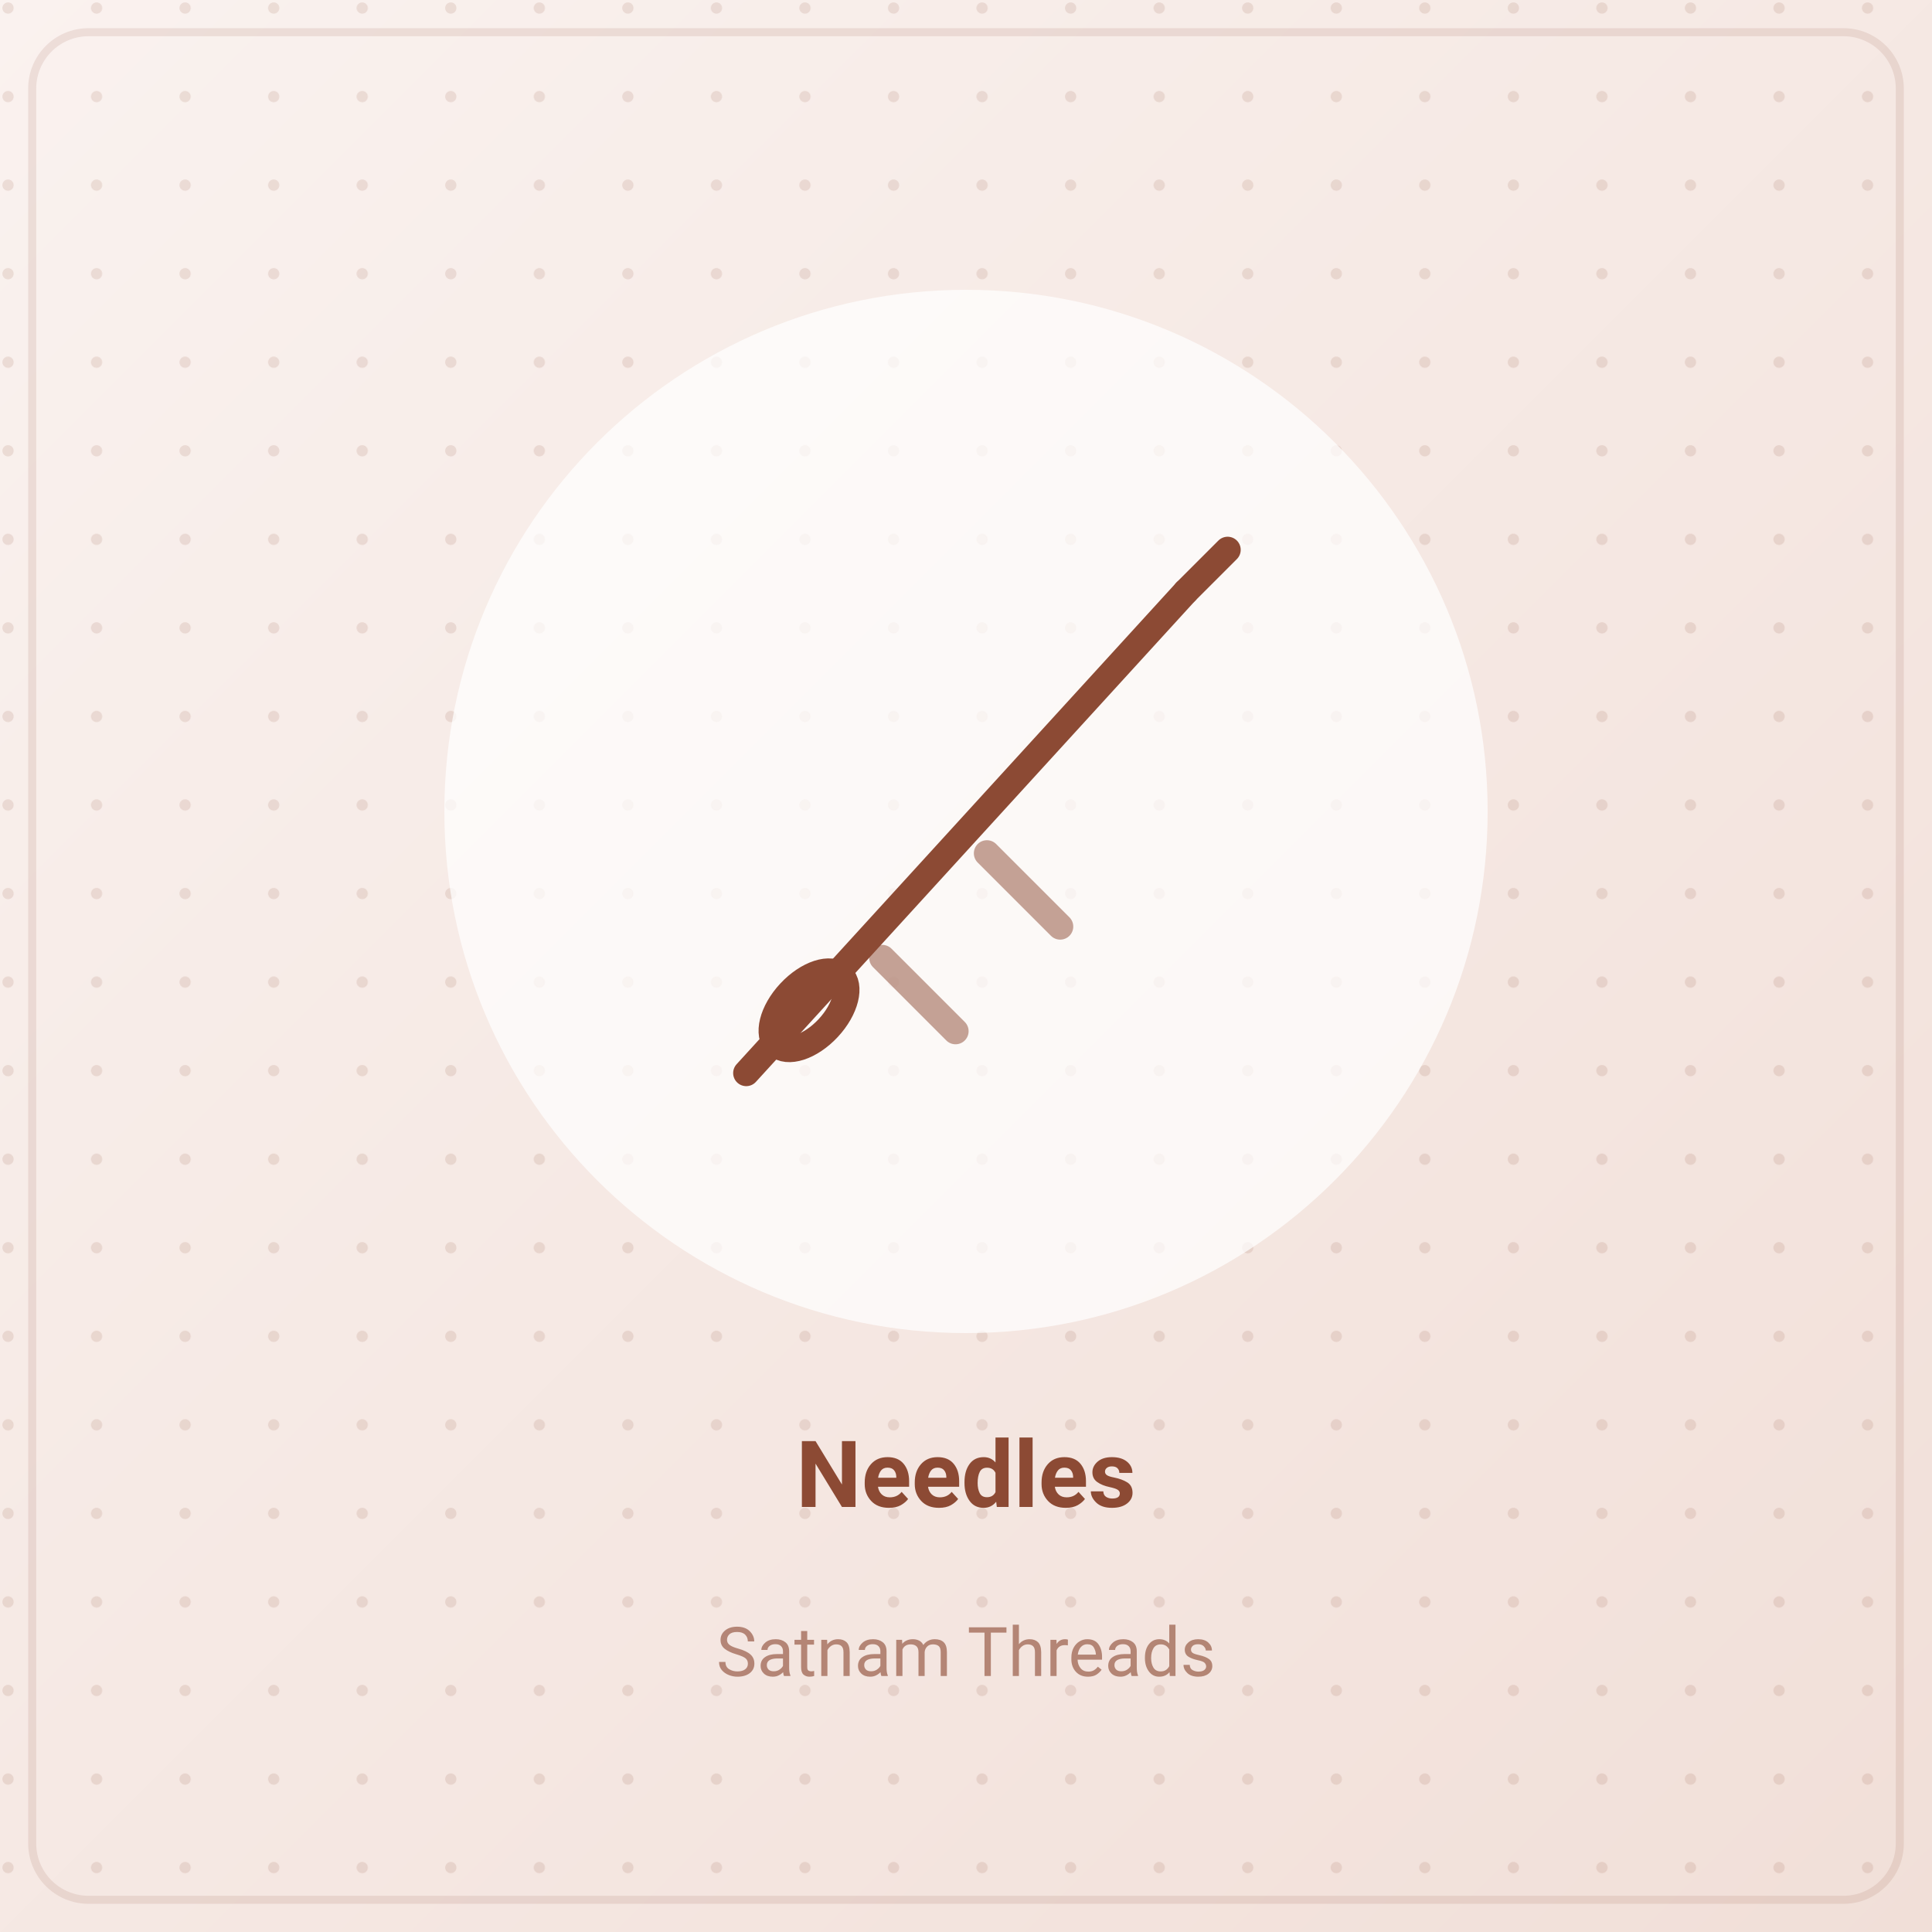
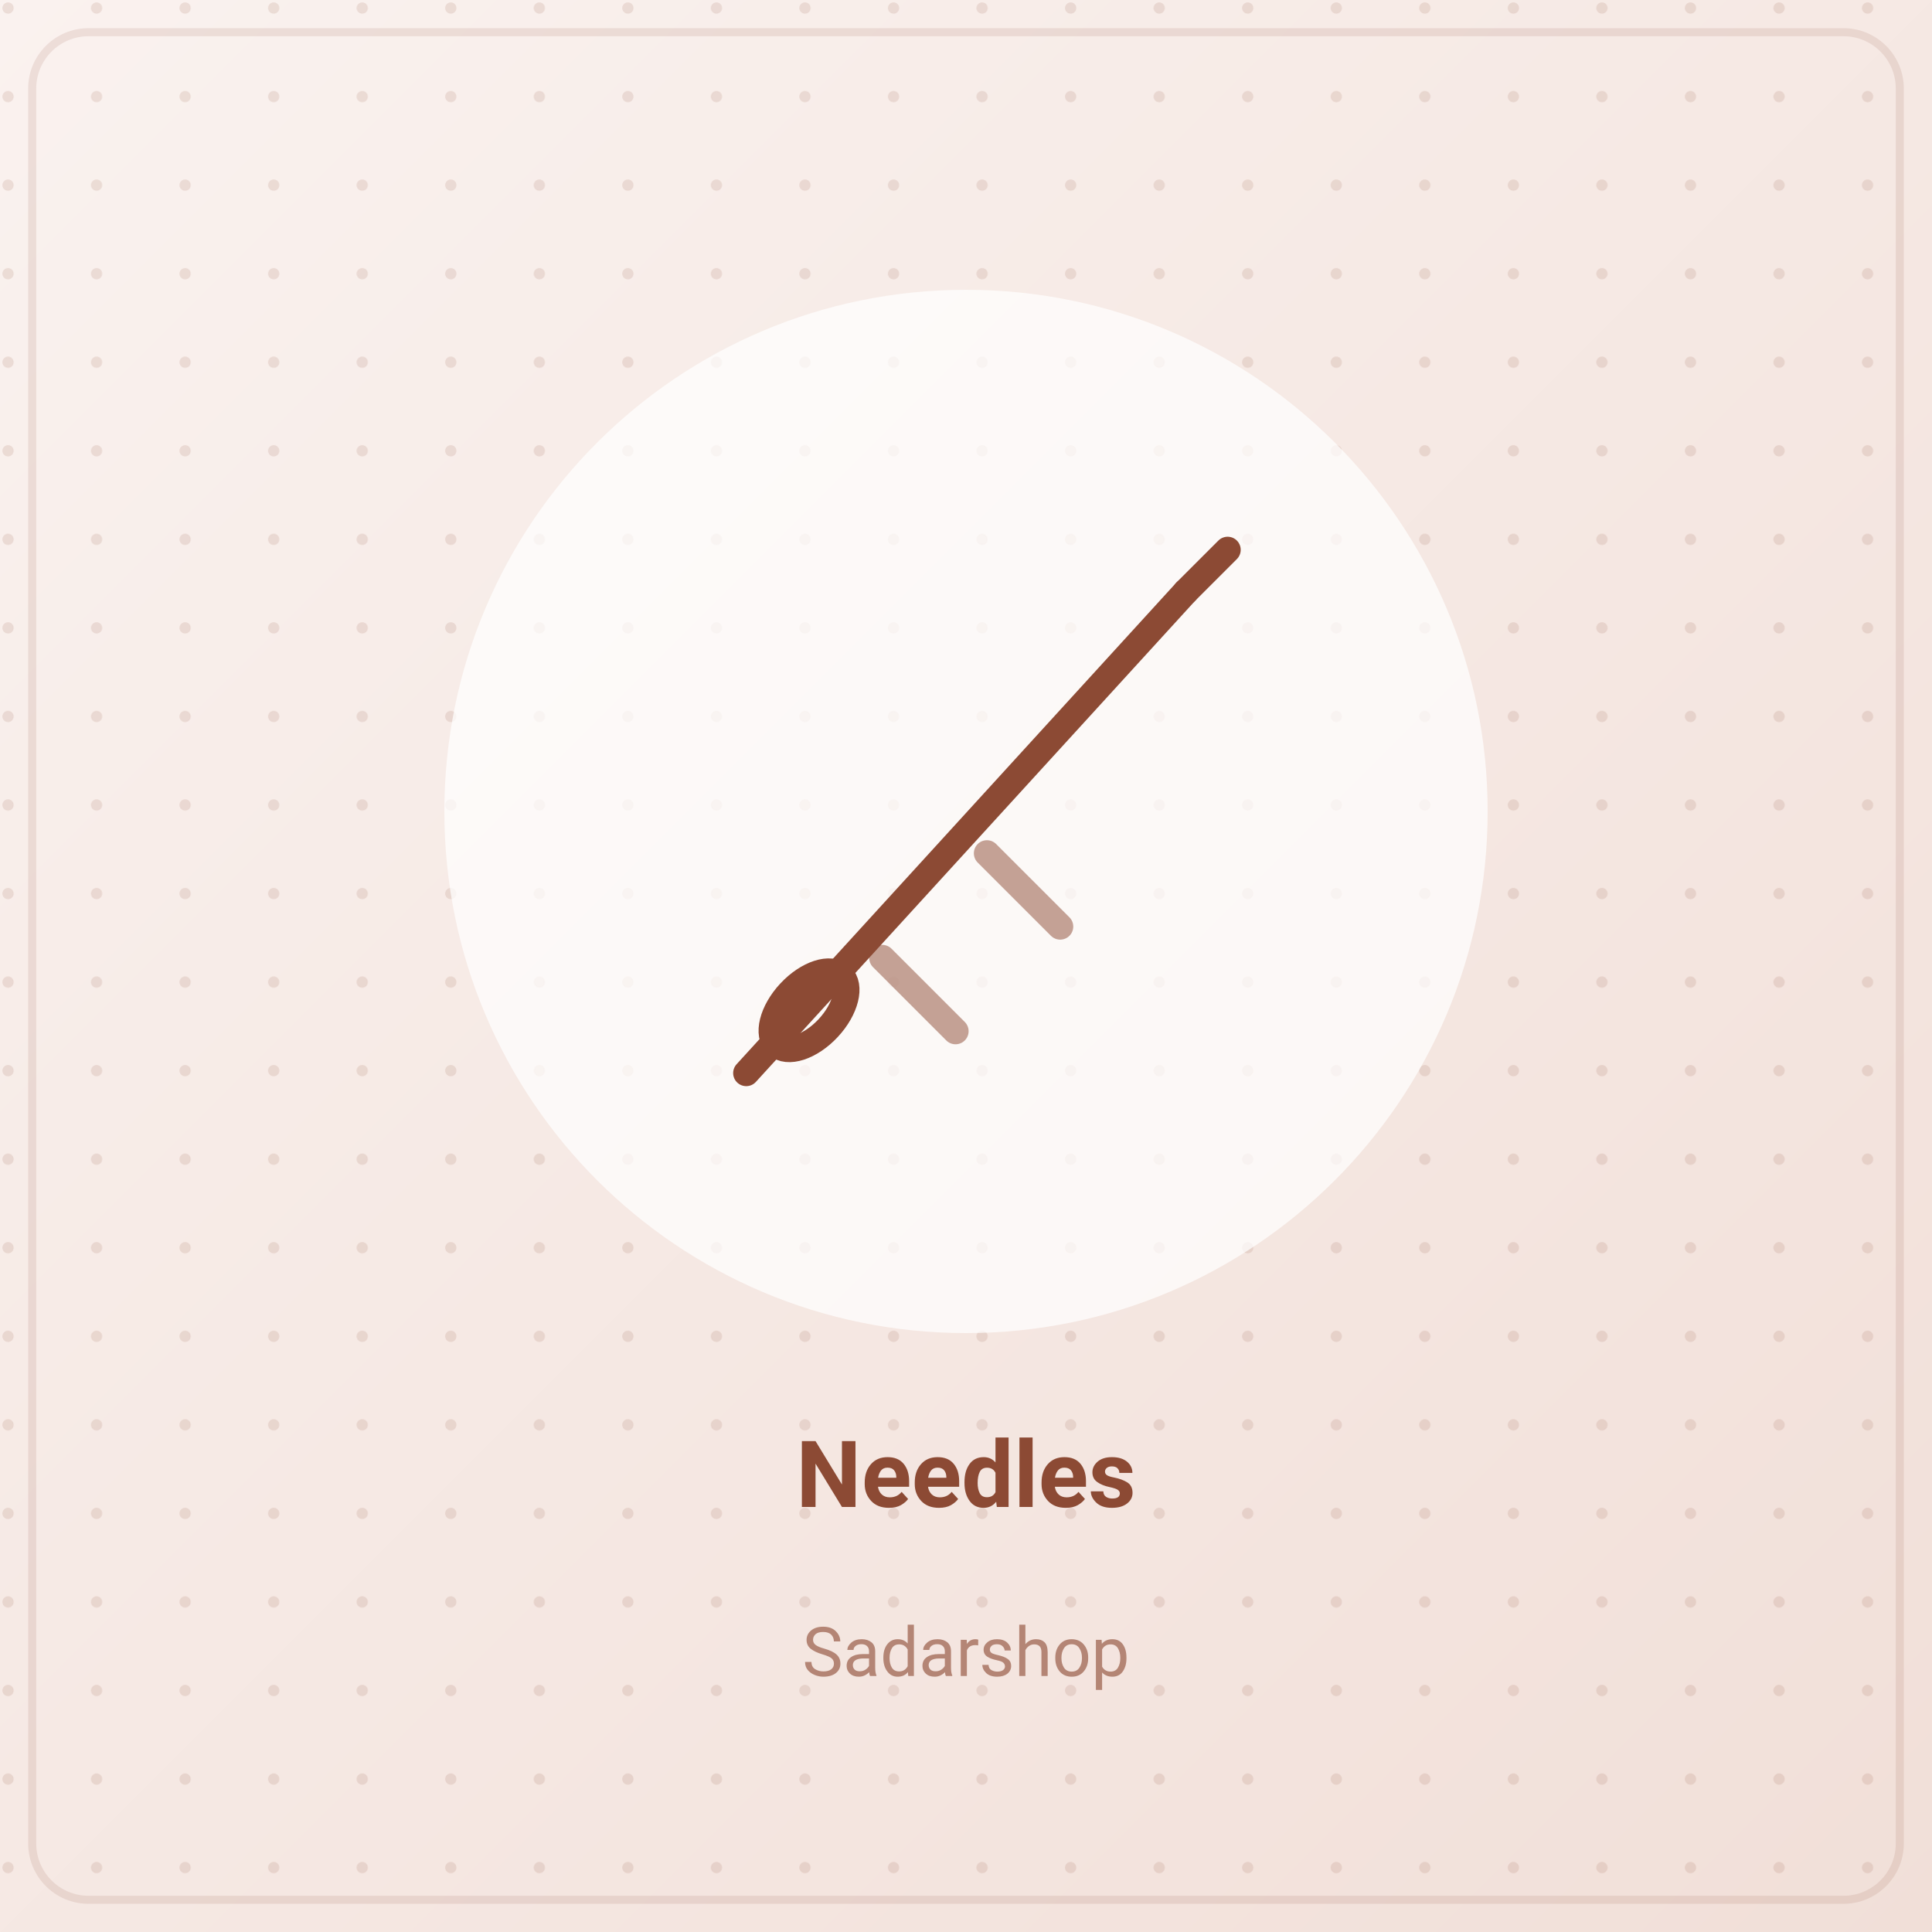
<svg xmlns="http://www.w3.org/2000/svg" viewBox="0 0 480 480" width="480" height="480" role="img" aria-label="Needles">
  <defs>
    <linearGradient id="bg" x1="0" y1="0" x2="1" y2="1">
      <stop offset="0" stop-color="#FAF2EF" />
      <stop offset="1" stop-color="#F1DFD8" />
    </linearGradient>
    <pattern id="dots" width="22" height="22" patternUnits="userSpaceOnUse">
      <circle cx="2" cy="2" r="1.4" fill="#8C4A34" opacity=".13" />
    </pattern>
  </defs>
  <rect width="480" height="480" fill="url(#bg)" />
  <rect width="480" height="480" fill="url(#dots)" />
  <circle cx="240" cy="201.6" r="129.6" fill="#fff" opacity=".72" />
  <g transform="translate(110 71.6) scale(1.3)" color="#8C4A34">
    <g stroke="currentColor" stroke-width="5" fill="none" stroke-linecap="round">
      <path d="M58 150L142 58" />
      <path d="M142 58l8-8" />
      <ellipse cx="70" cy="138" rx="9" ry="5" transform="rotate(-47 70 138)" />
      <path d="M84 128L98 142M104 108L118 122" opacity=".5" />
    </g>
  </g>
  <g font-family="ui-sans-serif,-apple-system,Segoe UI,Roboto,Helvetica,Arial,sans-serif" text-anchor="middle" fill="#8C4A34">
    <text x="240" y="374.4" font-size="23" font-weight="600">Needles</text>
-     <text x="240" y="416.4" font-size="17" opacity=".62">Satnam Threads</text>
+     <text x="240" y="416.4" font-size="17" opacity=".62">Sadarshop</text>
  </g>
  <rect x="8" y="8" width="464" height="464" fill="none" stroke="#8C4A34" stroke-opacity=".12" stroke-width="2" rx="14" />
</svg>
